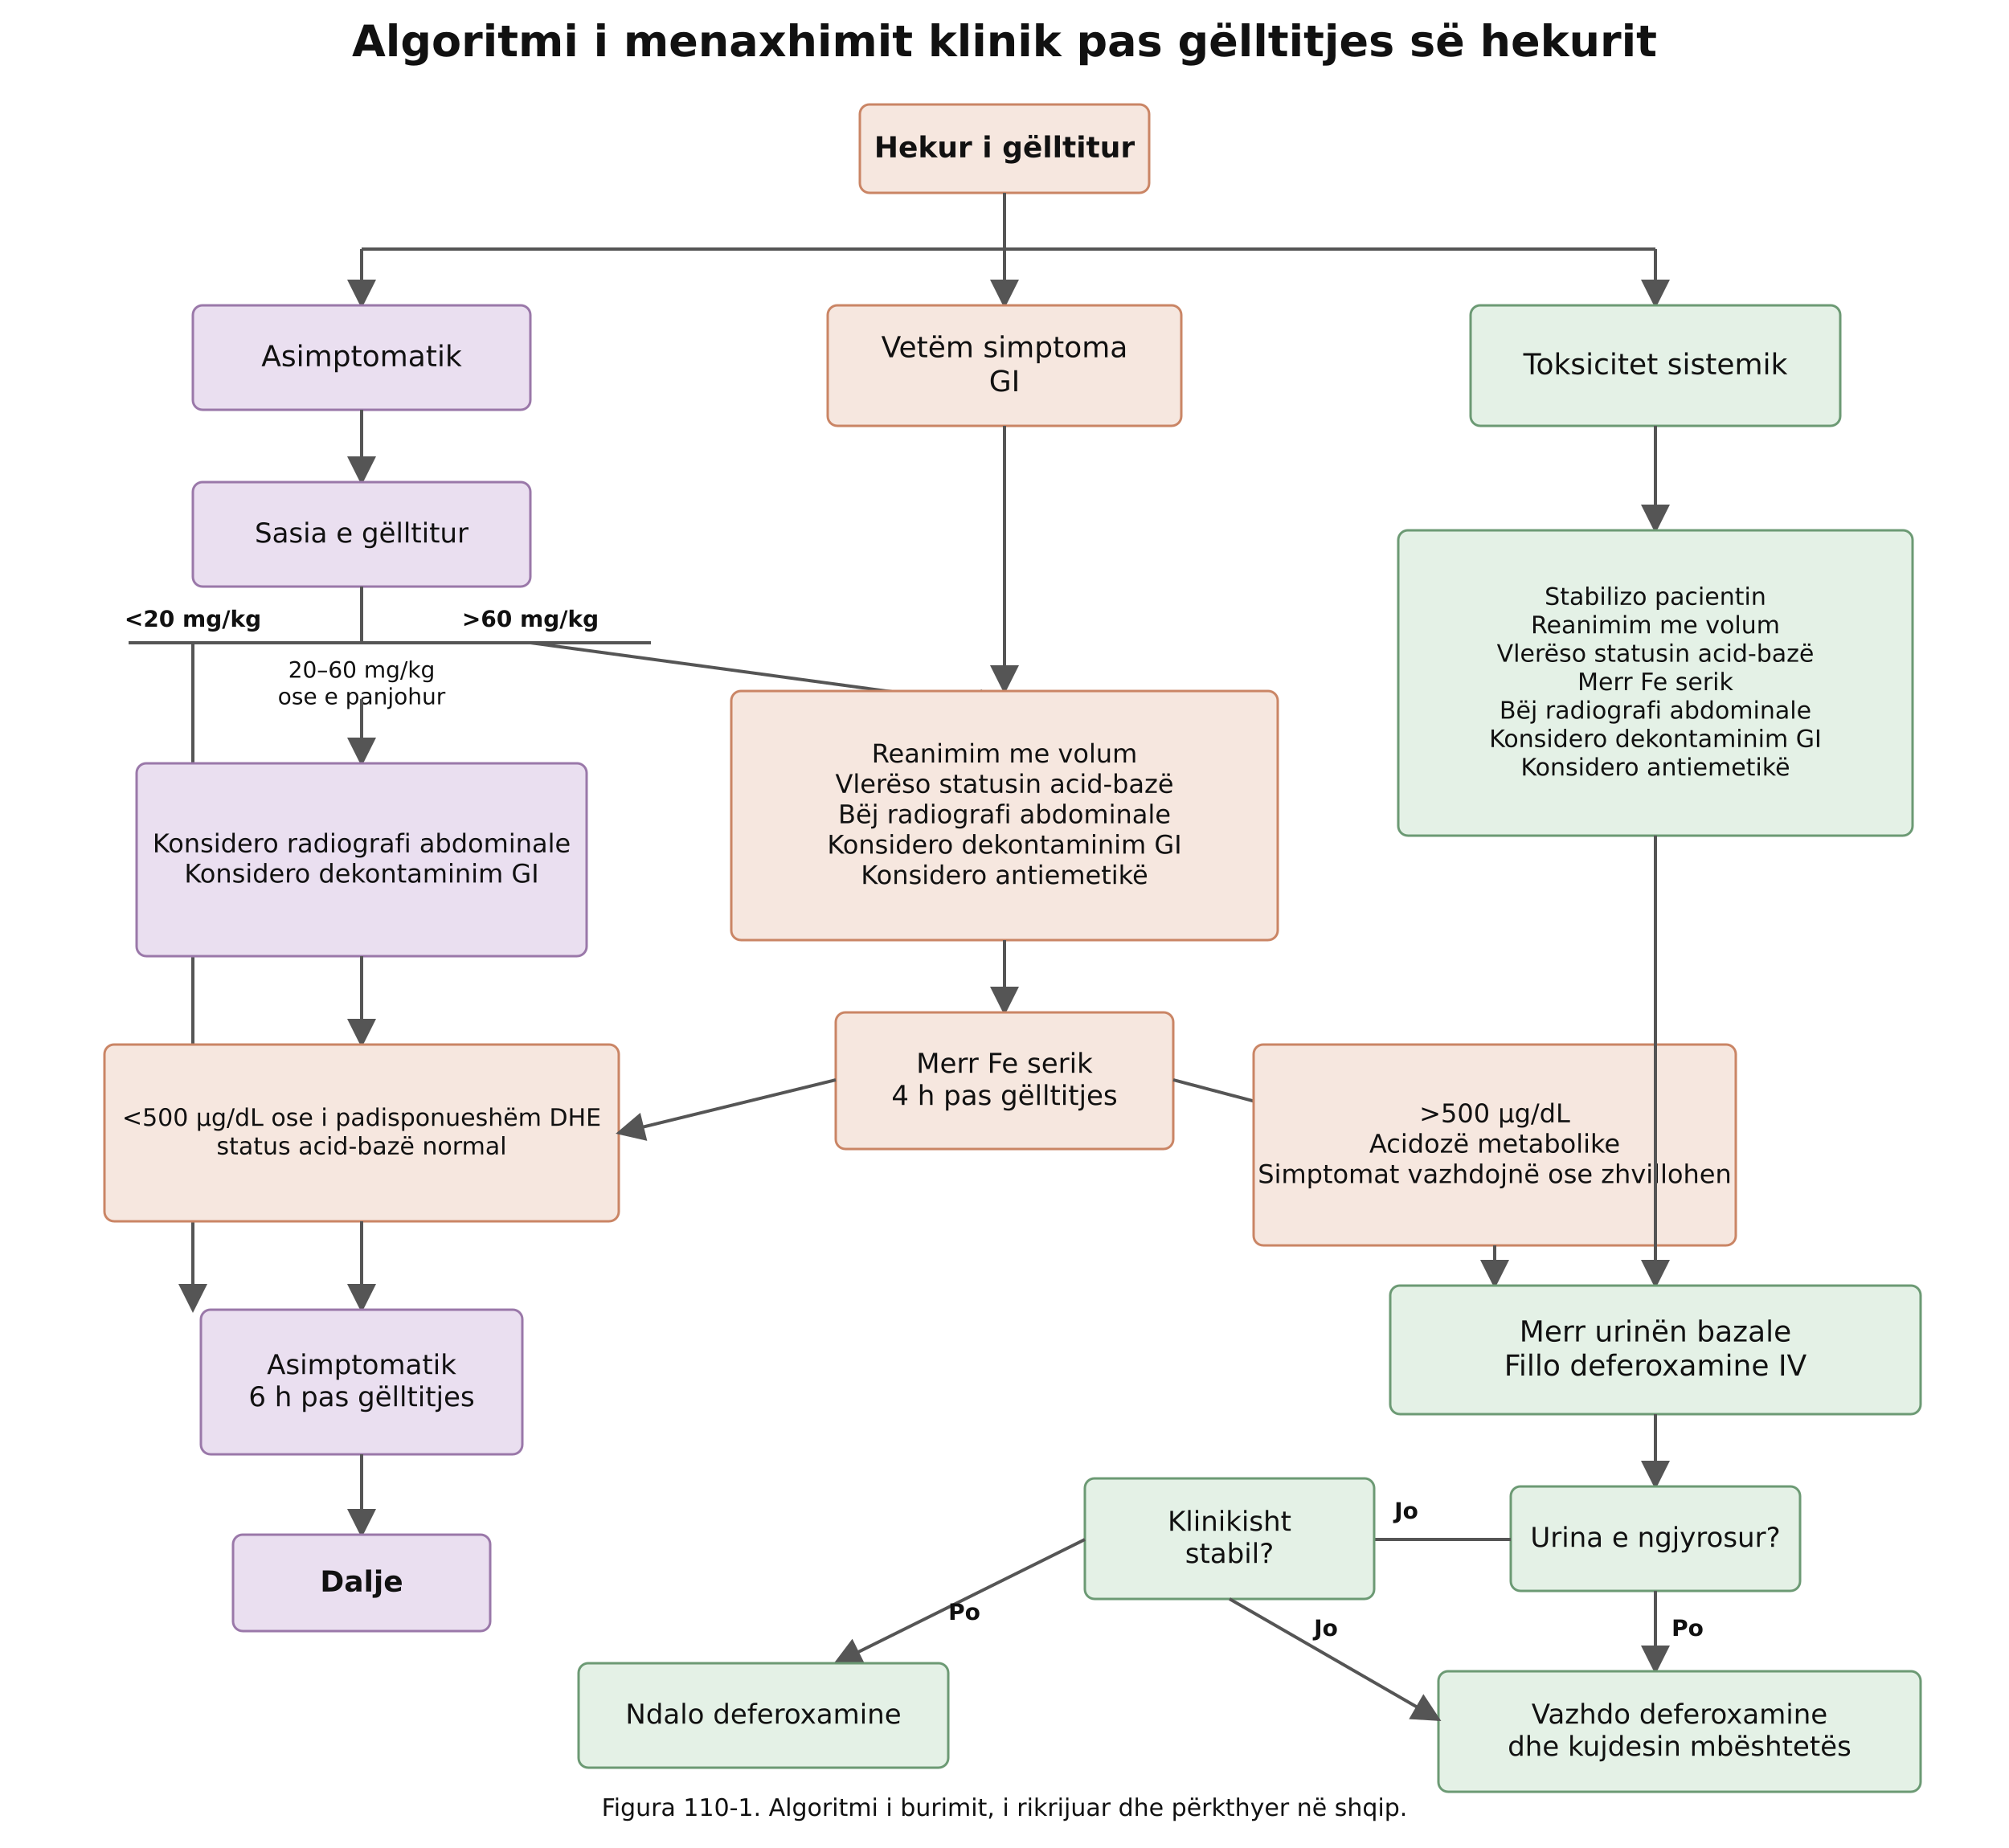
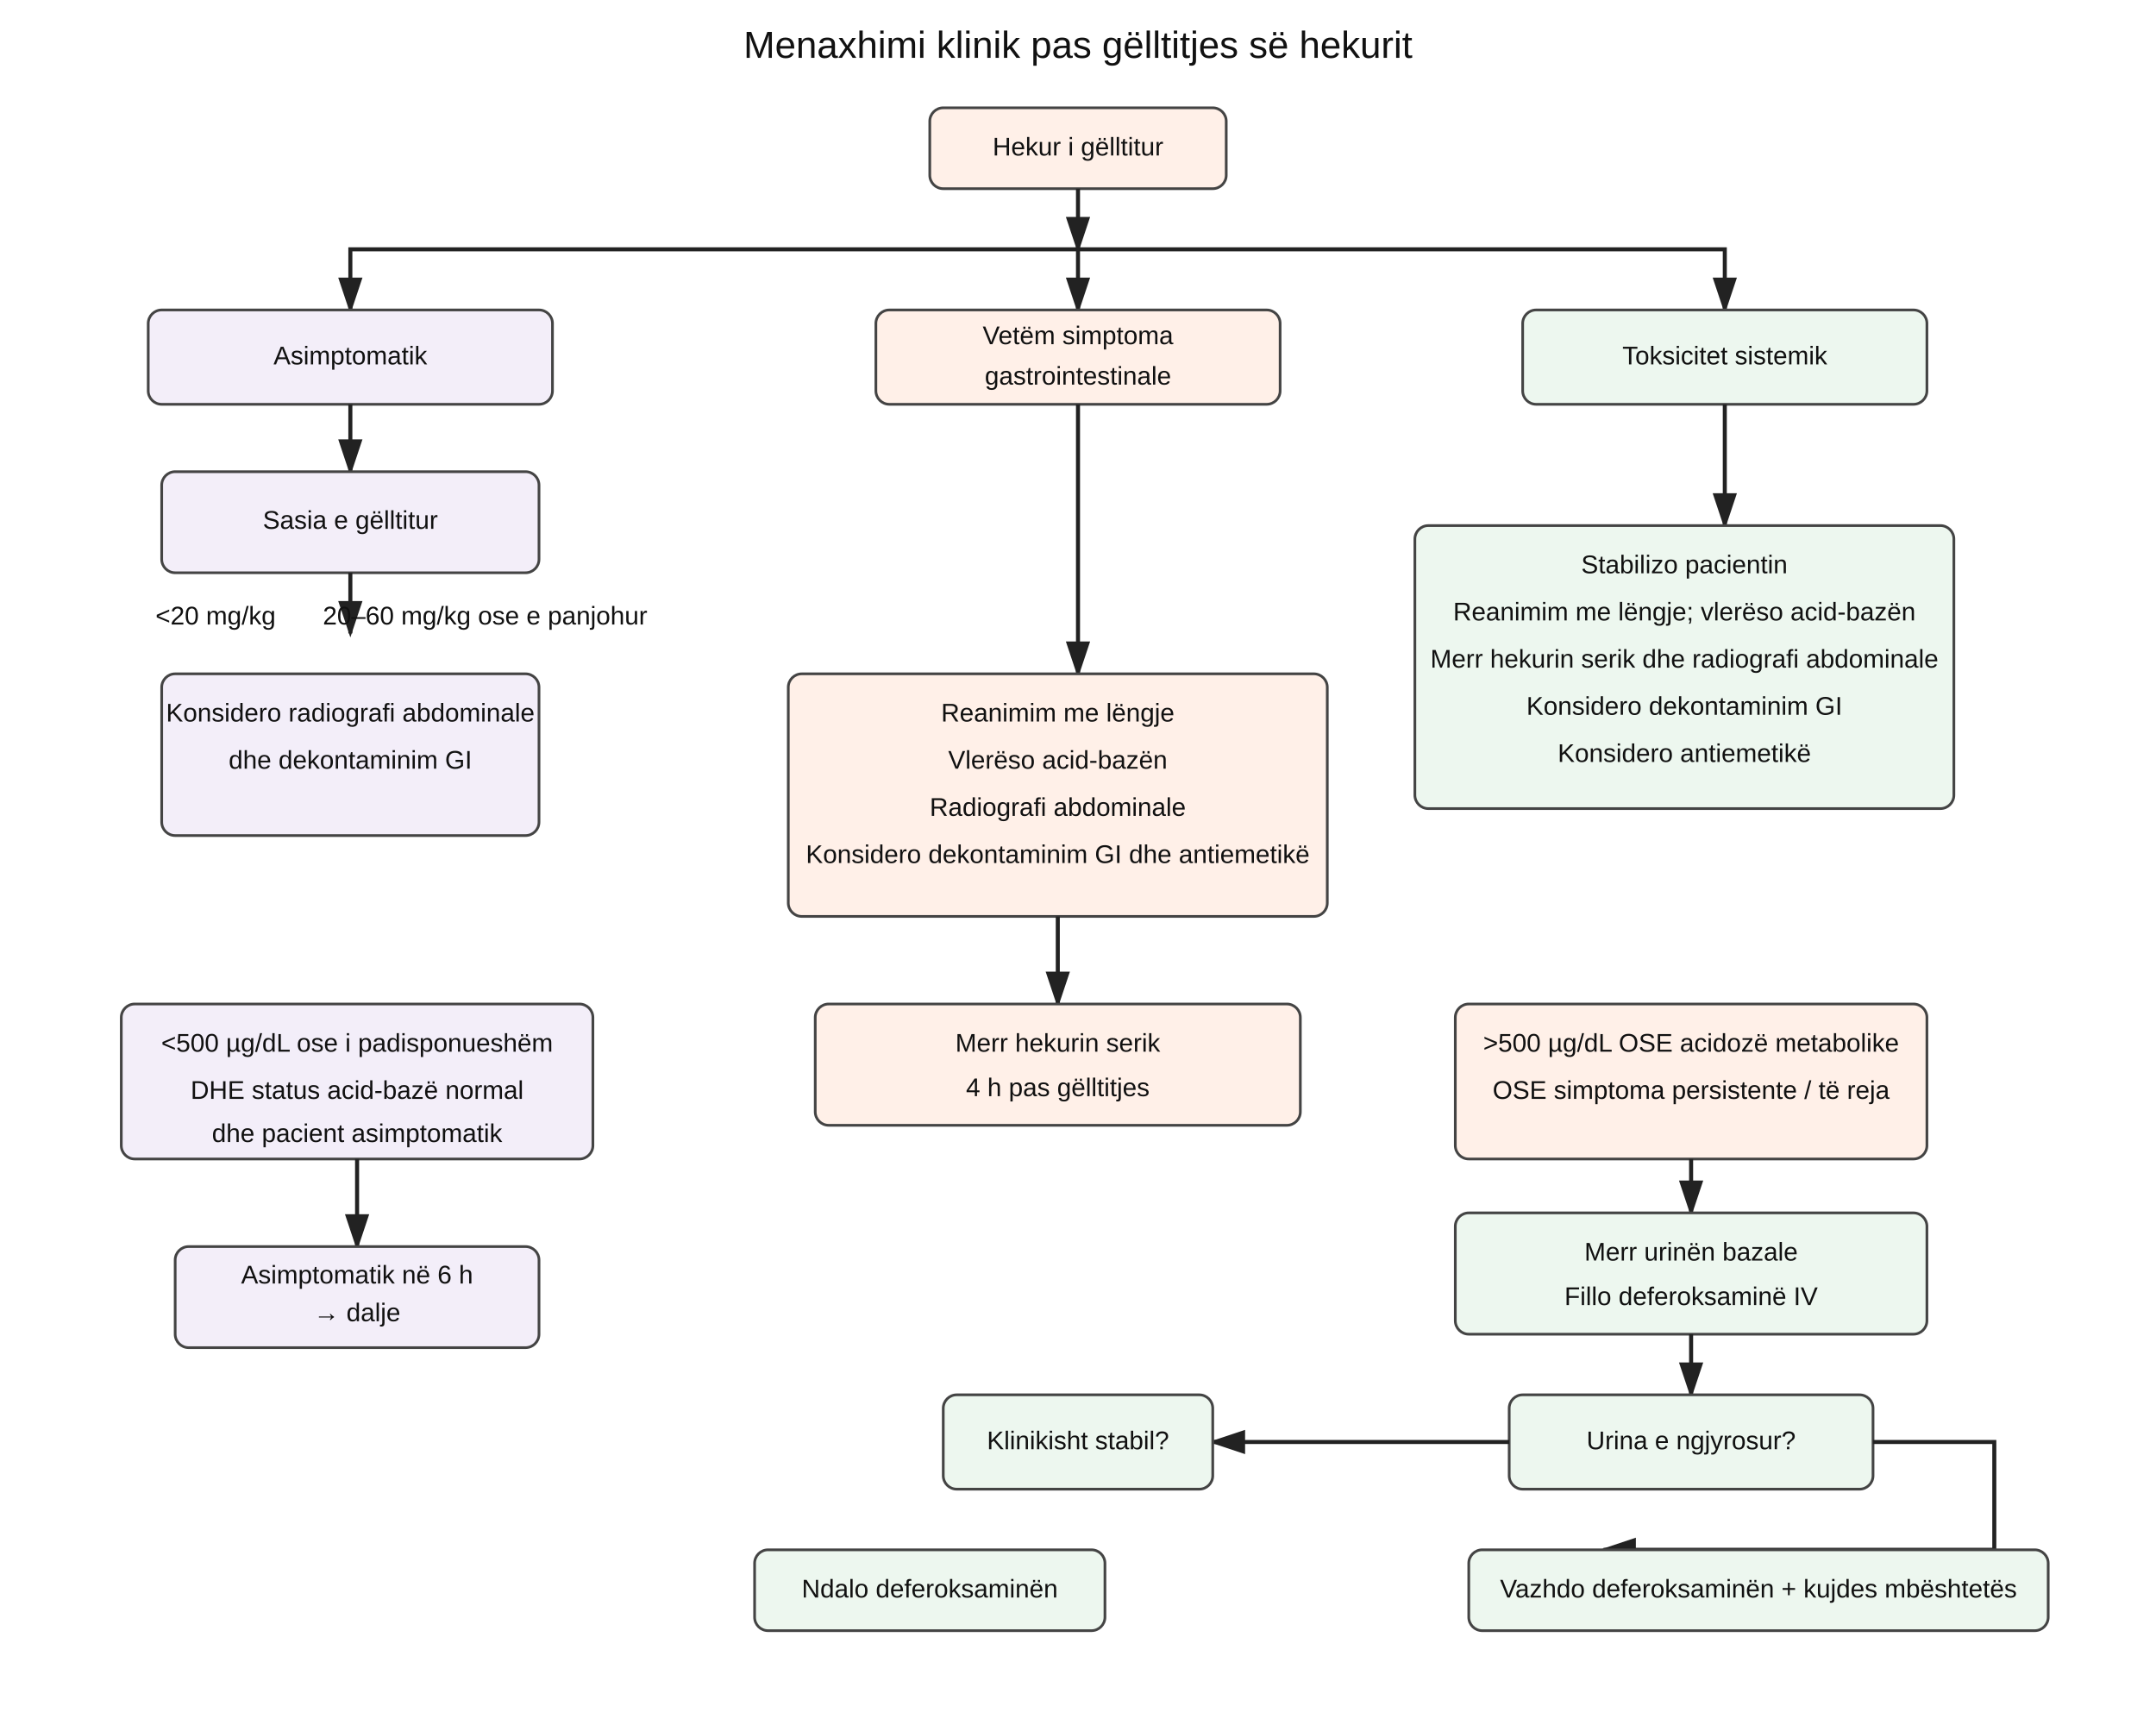
- <svg xmlns="http://www.w3.org/2000/svg" width="1250" height="1150" viewBox="0 0 1250 1150">
-   <rect width="100%" height="100%" fill="white" />
+ <svg xmlns="http://www.w3.org/2000/svg" width="1600" height="1280" viewBox="0 0 1600 1280">
  <defs>
-     <marker id="arr" markerWidth="9" markerHeight="9" refX="8" refY="4.5" orient="auto">
-       <path d="M0,0 L9,4.5 L0,9 z" fill="#555" />
+     <marker id="a" markerWidth="10" markerHeight="10" refX="8" refY="3" orient="auto">
+       <path d="M0,0 L0,6 L9,3 z" fill="#222" />
    </marker>
+     <style>.b{fill:#fff;stroke:#444;stroke-width:2;rx:10}.h{fill:#fff0e8}.p{fill:#f3eef9}.g{fill:#edf7ef}.t{font: 28px Arial,sans-serif;fill:#111}.s{font: 19px Arial,sans-serif;fill:#111}.c{text-anchor:middle;dominant-baseline:middle}.l{stroke:#222;stroke-width:3;fill:none;marker-end:url(#a)}</style>
  </defs>
-   <text x="625" y="35.0" font-family="DejaVu Sans,Arial" font-size="27" font-weight="700" text-anchor="middle" fill="#111">Algoritmi i menaxhimit klinik pas gëlltitjes së hekurit</text>
-   <rect x="535" y="65" width="180" height="55" rx="6" fill="#f6e7df" stroke="#ca8565" stroke-width="1.5" />
-   <text x="625.0" y="97.9" font-family="DejaVu Sans,Arial" font-size="18" font-weight="700" text-anchor="middle" fill="#111">Hekur i gëlltitur</text>
-   <line x1="625" y1="120" x2="625" y2="155" stroke="#555" stroke-width="2" />
-   <line x1="225" y1="155" x2="1030" y2="155" stroke="#555" stroke-width="2" />
-   <line x1="225" y1="155" x2="225" y2="190" stroke="#555" stroke-width="2" marker-end="url(#arr)" />
-   <line x1="625" y1="155" x2="625" y2="190" stroke="#555" stroke-width="2" marker-end="url(#arr)" />
-   <line x1="1030" y1="155" x2="1030" y2="190" stroke="#555" stroke-width="2" marker-end="url(#arr)" />
-   <rect x="120" y="190" width="210" height="65" rx="6" fill="#eadff0" stroke="#9a78a9" stroke-width="1.5" />
-   <text x="225.0" y="227.9" font-family="DejaVu Sans,Arial" font-size="18" font-weight="400" text-anchor="middle" fill="#111">Asimptomatik</text>
-   <rect x="515" y="190" width="220" height="75" rx="6" fill="#f6e7df" stroke="#ca8565" stroke-width="1.5" />
-   <text x="625.0" y="222.3" font-family="DejaVu Sans,Arial" font-size="18" font-weight="400" text-anchor="middle" fill="#111">Vetëm simptoma</text>
-   <text x="625.0" y="243.5" font-family="DejaVu Sans,Arial" font-size="18" font-weight="400" text-anchor="middle" fill="#111">GI</text>
-   <rect x="915" y="190" width="230" height="75" rx="6" fill="#e4f1e6" stroke="#6c9a74" stroke-width="1.5" />
-   <text x="1030.0" y="232.9" font-family="DejaVu Sans,Arial" font-size="18" font-weight="400" text-anchor="middle" fill="#111">Toksicitet sistemik</text>
-   <line x1="225" y1="255" x2="225" y2="300" stroke="#555" stroke-width="2" marker-end="url(#arr)" />
-   <rect x="120" y="300" width="210" height="65" rx="6" fill="#eadff0" stroke="#9a78a9" stroke-width="1.5" />
-   <text x="225.0" y="337.6" font-family="DejaVu Sans,Arial" font-size="17" font-weight="400" text-anchor="middle" fill="#111">Sasia e gëlltitur</text>
-   <line x1="225" y1="365" x2="225" y2="400" stroke="#555" stroke-width="2" />
-   <line x1="80" y1="400" x2="405" y2="400" stroke="#555" stroke-width="2" />
-   <text x="120" y="390.0" font-family="DejaVu Sans,Arial" font-size="14" font-weight="700" text-anchor="middle" fill="#111">&lt;20 mg/kg</text>
-   <text x="330" y="390.0" font-family="DejaVu Sans,Arial" font-size="14" font-weight="700" text-anchor="middle" fill="#111">&gt;60 mg/kg</text>
-   <line x1="120" y1="400" x2="120" y2="815" stroke="#555" stroke-width="2" marker-end="url(#arr)" />
-   <line x1="330" y1="400" x2="625" y2="440" stroke="#555" stroke-width="2" marker-end="url(#arr)" />
-   <text x="225" y="421.7" font-family="DejaVu Sans,Arial" font-size="14" font-weight="400" text-anchor="middle" fill="#111">20–60 mg/kg</text>
-   <text x="225" y="438.3" font-family="DejaVu Sans,Arial" font-size="14" font-weight="400" text-anchor="middle" fill="#111">ose e panjohur</text>
-   <line x1="225" y1="435" x2="225" y2="475" stroke="#555" stroke-width="2" marker-end="url(#arr)" />
-   <rect x="85" y="475" width="280" height="120" rx="6" fill="#eadff0" stroke="#9a78a9" stroke-width="1.5" />
-   <text x="225.0" y="530.4" font-family="DejaVu Sans,Arial" font-size="16" font-weight="400" text-anchor="middle" fill="#111">Konsidero radiografi abdominale</text>
-   <text x="225.0" y="549.2" font-family="DejaVu Sans,Arial" font-size="16" font-weight="400" text-anchor="middle" fill="#111">Konsidero dekontaminim GI</text>
-   <line x1="625" y1="265" x2="625" y2="430" stroke="#555" stroke-width="2" marker-end="url(#arr)" />
-   <rect x="455" y="430" width="340" height="155" rx="6" fill="#f6e7df" stroke="#ca8565" stroke-width="1.5" />
-   <text x="625.0" y="474.5" font-family="DejaVu Sans,Arial" font-size="16" font-weight="400" text-anchor="middle" fill="#111">Reanimim me volum</text>
-   <text x="625.0" y="493.4" font-family="DejaVu Sans,Arial" font-size="16" font-weight="400" text-anchor="middle" fill="#111">Vlerëso statusin acid-bazë</text>
-   <text x="625.0" y="512.3" font-family="DejaVu Sans,Arial" font-size="16" font-weight="400" text-anchor="middle" fill="#111">Bëj radiografi abdominale</text>
-   <text x="625.0" y="531.2" font-family="DejaVu Sans,Arial" font-size="16" font-weight="400" text-anchor="middle" fill="#111">Konsidero dekontaminim GI</text>
-   <text x="625.0" y="550.1" font-family="DejaVu Sans,Arial" font-size="16" font-weight="400" text-anchor="middle" fill="#111">Konsidero antiemetikë</text>
-   <line x1="625" y1="585" x2="625" y2="630" stroke="#555" stroke-width="2" marker-end="url(#arr)" />
-   <rect x="520" y="630" width="210" height="85" rx="6" fill="#f6e7df" stroke="#ca8565" stroke-width="1.5" />
-   <text x="625.0" y="667.6" font-family="DejaVu Sans,Arial" font-size="17" font-weight="400" text-anchor="middle" fill="#111">Merr Fe serik</text>
-   <text x="625.0" y="687.6" font-family="DejaVu Sans,Arial" font-size="17" font-weight="400" text-anchor="middle" fill="#111">4 h pas gëlltitjes</text>
-   <line x1="225" y1="595" x2="225" y2="650" stroke="#555" stroke-width="2" marker-end="url(#arr)" />
-   <rect x="65" y="650" width="320" height="110" rx="6" fill="#f6e7df" stroke="#ca8565" stroke-width="1.5" />
-   <text x="225.0" y="700.6" font-family="DejaVu Sans,Arial" font-size="15" font-weight="400" text-anchor="middle" fill="#111">&lt;500 µg/dL ose i padisponueshëm DHE</text>
-   <text x="225.0" y="718.4" font-family="DejaVu Sans,Arial" font-size="15" font-weight="400" text-anchor="middle" fill="#111">status acid-bazë normal</text>
-   <line x1="520" y1="672" x2="385" y2="705" stroke="#555" stroke-width="2" marker-end="url(#arr)" />
-   <line x1="730" y1="672" x2="855" y2="705" stroke="#555" stroke-width="2" marker-end="url(#arr)" />
-   <rect x="780" y="650" width="300" height="125" rx="6" fill="#f6e7df" stroke="#ca8565" stroke-width="1.5" />
-   <text x="930.0" y="698.4" font-family="DejaVu Sans,Arial" font-size="16" font-weight="400" text-anchor="middle" fill="#111">&gt;500 µg/dL</text>
-   <text x="930.0" y="717.3" font-family="DejaVu Sans,Arial" font-size="16" font-weight="400" text-anchor="middle" fill="#111">Acidozë metabolike</text>
-   <text x="930.0" y="736.2" font-family="DejaVu Sans,Arial" font-size="16" font-weight="400" text-anchor="middle" fill="#111">Simptomat vazhdojnë ose zhvillohen</text>
-   <line x1="225" y1="760" x2="225" y2="815" stroke="#555" stroke-width="2" marker-end="url(#arr)" />
-   <rect x="125" y="815" width="200" height="90" rx="6" fill="#eadff0" stroke="#9a78a9" stroke-width="1.5" />
-   <text x="225.0" y="855.1" font-family="DejaVu Sans,Arial" font-size="17" font-weight="400" text-anchor="middle" fill="#111">Asimptomatik</text>
-   <text x="225.0" y="875.1" font-family="DejaVu Sans,Arial" font-size="17" font-weight="400" text-anchor="middle" fill="#111">6 h pas gëlltitjes</text>
-   <line x1="225" y1="905" x2="225" y2="955" stroke="#555" stroke-width="2" marker-end="url(#arr)" />
-   <rect x="145" y="955" width="160" height="60" rx="6" fill="#eadff0" stroke="#9a78a9" stroke-width="1.5" />
-   <text x="225.0" y="990.4" font-family="DejaVu Sans,Arial" font-size="18" font-weight="700" text-anchor="middle" fill="#111">Dalje</text>
-   <line x1="1030" y1="265" x2="1030" y2="330" stroke="#555" stroke-width="2" marker-end="url(#arr)" />
-   <rect x="870" y="330" width="320" height="190" rx="6" fill="#e4f1e6" stroke="#6c9a74" stroke-width="1.5" />
-   <text x="1030.0" y="376.4" font-family="DejaVu Sans,Arial" font-size="15" font-weight="400" text-anchor="middle" fill="#111">Stabilizo pacientin</text>
-   <text x="1030.0" y="394.1" font-family="DejaVu Sans,Arial" font-size="15" font-weight="400" text-anchor="middle" fill="#111">Reanimim me volum</text>
-   <text x="1030.0" y="411.8" font-family="DejaVu Sans,Arial" font-size="15" font-weight="400" text-anchor="middle" fill="#111">Vlerëso statusin acid-bazë</text>
-   <text x="1030.0" y="429.5" font-family="DejaVu Sans,Arial" font-size="15" font-weight="400" text-anchor="middle" fill="#111">Merr Fe serik</text>
-   <text x="1030.0" y="447.2" font-family="DejaVu Sans,Arial" font-size="15" font-weight="400" text-anchor="middle" fill="#111">Bëj radiografi abdominale</text>
-   <text x="1030.0" y="464.9" font-family="DejaVu Sans,Arial" font-size="15" font-weight="400" text-anchor="middle" fill="#111">Konsidero dekontaminim GI</text>
-   <text x="1030.0" y="482.6" font-family="DejaVu Sans,Arial" font-size="15" font-weight="400" text-anchor="middle" fill="#111">Konsidero antiemetikë</text>
-   <line x1="1030" y1="520" x2="1030" y2="800" stroke="#555" stroke-width="2" marker-end="url(#arr)" />
-   <line x1="930" y1="775" x2="930" y2="800" stroke="#555" stroke-width="2" marker-end="url(#arr)" />
-   <rect x="865" y="800" width="330" height="80" rx="6" fill="#e4f1e6" stroke="#6c9a74" stroke-width="1.5" />
-   <text x="1030.0" y="834.8" font-family="DejaVu Sans,Arial" font-size="18" font-weight="400" text-anchor="middle" fill="#111">Merr urinën bazale</text>
-   <text x="1030.0" y="856.0" font-family="DejaVu Sans,Arial" font-size="18" font-weight="400" text-anchor="middle" fill="#111">Fillo deferoxamine IV</text>
-   <line x1="1030" y1="880" x2="1030" y2="925" stroke="#555" stroke-width="2" marker-end="url(#arr)" />
-   <rect x="940" y="925" width="180" height="65" rx="6" fill="#e4f1e6" stroke="#6c9a74" stroke-width="1.5" />
-   <text x="1030.0" y="962.6" font-family="DejaVu Sans,Arial" font-size="17" font-weight="400" text-anchor="middle" fill="#111">Urina e ngjyrosur?</text>
-   <line x1="940" y1="958" x2="800" y2="958" stroke="#555" stroke-width="2" marker-end="url(#arr)" />
-   <text x="875" y="945.0" font-family="DejaVu Sans,Arial" font-size="14" font-weight="700" text-anchor="middle" fill="#111">Jo</text>
-   <rect x="675" y="920" width="180" height="75" rx="6" fill="#e4f1e6" stroke="#6c9a74" stroke-width="1.5" />
-   <text x="765.0" y="952.6" font-family="DejaVu Sans,Arial" font-size="17" font-weight="400" text-anchor="middle" fill="#111">Klinikisht</text>
-   <text x="765.0" y="972.6" font-family="DejaVu Sans,Arial" font-size="17" font-weight="400" text-anchor="middle" fill="#111">stabil?</text>
-   <line x1="1030" y1="990" x2="1030" y2="1040" stroke="#555" stroke-width="2" marker-end="url(#arr)" />
-   <text x="1050" y="1018.0" font-family="DejaVu Sans,Arial" font-size="14" font-weight="700" text-anchor="middle" fill="#111">Po</text>
-   <rect x="895" y="1040" width="300" height="75" rx="6" fill="#e4f1e6" stroke="#6c9a74" stroke-width="1.5" />
-   <text x="1045.0" y="1072.6" font-family="DejaVu Sans,Arial" font-size="17" font-weight="400" text-anchor="middle" fill="#111">Vazhdo deferoxamine</text>
-   <text x="1045.0" y="1092.6" font-family="DejaVu Sans,Arial" font-size="17" font-weight="400" text-anchor="middle" fill="#111">dhe kujdesin mbështetës</text>
-   <line x1="675" y1="958" x2="520" y2="1035" stroke="#555" stroke-width="2" marker-end="url(#arr)" />
-   <text x="600" y="1008.0" font-family="DejaVu Sans,Arial" font-size="14" font-weight="700" text-anchor="middle" fill="#111">Po</text>
-   <rect x="360" y="1035" width="230" height="65" rx="6" fill="#e4f1e6" stroke="#6c9a74" stroke-width="1.5" />
-   <text x="475.0" y="1072.6" font-family="DejaVu Sans,Arial" font-size="17" font-weight="400" text-anchor="middle" fill="#111">Ndalo deferoxamine</text>
-   <line x1="765" y1="995" x2="895" y2="1070" stroke="#555" stroke-width="2" marker-end="url(#arr)" />
-   <text x="825" y="1018.0" font-family="DejaVu Sans,Arial" font-size="14" font-weight="700" text-anchor="middle" fill="#111">Jo</text>
-   <text x="625" y="1130.0" font-family="DejaVu Sans,Arial" font-size="15" font-weight="400" text-anchor="middle" fill="#111">Figura 110-1. Algoritmi i burimit, i rikrijuar dhe përkthyer në shqip.</text>
+   <rect width="1600" height="1280" fill="white" />
+   <text x="800" y="35" class="t c" font-weight="700">Menaxhimi klinik pas gëlltitjes së hekurit</text>
+   <rect x="690" y="80" width="220" height="60" class="b h" />
+   <text x="800" y="110" class="s c">Hekur i gëlltitur</text>
+   <path d="M800 140 V185" class="l" />
+   <path d="M800 185 H260 V230" class="l" />
+   <path d="M800 185 V230" class="l" />
+   <path d="M800 185 H1280 V230" class="l" />
+   <rect x="110" y="230" width="300" height="70" class="b p" />
+   <text x="260" y="265" class="s c">Asimptomatik</text>
+   <rect x="650" y="230" width="300" height="70" class="b h" />
+   <text x="800" y="250" class="s c">Vetëm simptoma</text>
+   <text x="800" y="280" class="s c">gastrointestinale</text>
+   <rect x="1130" y="230" width="300" height="70" class="b g" />
+   <text x="1280" y="265" class="s c">Toksicitet sistemik</text>
+   <path d="M260 300 V350" class="l" />
+   <rect x="120" y="350" width="280" height="75" class="b p" />
+   <text x="260" y="387" class="s c">Sasia e gëlltitur</text>
+   <path d="M260 425 V470" class="l" />
+   <text x="160" y="458" class="s c">&lt;20 mg/kg</text>
+   <text x="360" y="458" class="s c">20–60 mg/kg ose e panjohur</text>
+   <rect x="120" y="500" width="280" height="120" class="b p" />
+   <text x="260" y="530" class="s c">Konsidero radiografi abdominale</text>
+   <text x="260" y="565" class="s c">dhe dekontaminim GI</text>
+   <path d="M800 300 V500" class="l" />
+   <rect x="585" y="500" width="400" height="180" class="b h" />
+   <text x="785" y="530" class="s c">Reanimim me lëngje</text>
+   <text x="785" y="565" class="s c">Vlerëso acid-bazën</text>
+   <text x="785" y="600" class="s c">Radiografi abdominale</text>
+   <text x="785" y="635" class="s c">Konsidero dekontaminim GI dhe antiemetikë</text>
+   <path d="M1280 300 V390" class="l" />
+   <rect x="1050" y="390" width="400" height="210" class="b g" />
+   <text x="1250" y="420" class="s c">Stabilizo pacientin</text>
+   <text x="1250" y="455" class="s c">Reanimim me lëngje; vlerëso acid-bazën</text>
+   <text x="1250" y="490" class="s c">Merr hekurin serik dhe radiografi abdominale</text>
+   <text x="1250" y="525" class="s c">Konsidero dekontaminim GI</text>
+   <text x="1250" y="560" class="s c">Konsidero antiemetikë</text>
+   <path d="M785 680 V745" class="l" />
+   <rect x="605" y="745" width="360" height="90" class="b h" />
+   <text x="785" y="775" class="s c">Merr hekurin serik</text>
+   <text x="785" y="808" class="s c">4 h pas gëlltitjes</text>
+   <rect x="90" y="745" width="350" height="115" class="b p" />
+   <text x="265" y="775" class="s c">&lt;500 µg/dL ose i padisponueshëm</text>
+   <text x="265" y="810" class="s c">DHE status acid-bazë normal</text>
+   <text x="265" y="842" class="s c">dhe pacient asimptomatik</text>
+   <rect x="1080" y="745" width="350" height="115" class="b h" />
+   <text x="1255" y="775" class="s c">&gt;500 µg/dL OSE acidozë metabolike</text>
+   <text x="1255" y="810" class="s c">OSE simptoma persistente / të reja</text>
+   <path d="M265 860 V925" class="l" />
+   <rect x="130" y="925" width="270" height="75" class="b p" />
+   <text x="265" y="947" class="s c">Asimptomatik në 6 h</text>
+   <text x="265" y="975" class="s c">→ dalje</text>
+   <path d="M1255 860 V900" class="l" />
+   <rect x="1080" y="900" width="350" height="90" class="b g" />
+   <text x="1255" y="930" class="s c">Merr urinën bazale</text>
+   <text x="1255" y="963" class="s c">Fillo deferoksaminë IV</text>
+   <path d="M1255 990 V1035" class="l" />
+   <rect x="1120" y="1035" width="270" height="70" class="b g" />
+   <text x="1255" y="1070" class="s c">Urina e ngjyrosur?</text>
+   <path d="M1120 1070 H900" class="l" />
+   <path d="M1390 1070 H1480 V1150 H1190" class="l" />
+   <rect x="700" y="1035" width="200" height="70" class="b g" />
+   <text x="800" y="1070" class="s c">Klinikisht stabil?</text>
+   <rect x="560" y="1150" width="260" height="60" class="b g" />
+   <text x="690" y="1180" class="s c">Ndalo deferoksaminën</text>
+   <rect x="1090" y="1150" width="430" height="60" class="b g" />
+   <text x="1305" y="1180" class="s c">Vazhdo deferoksaminën + kujdes mbështetës</text>
</svg>
